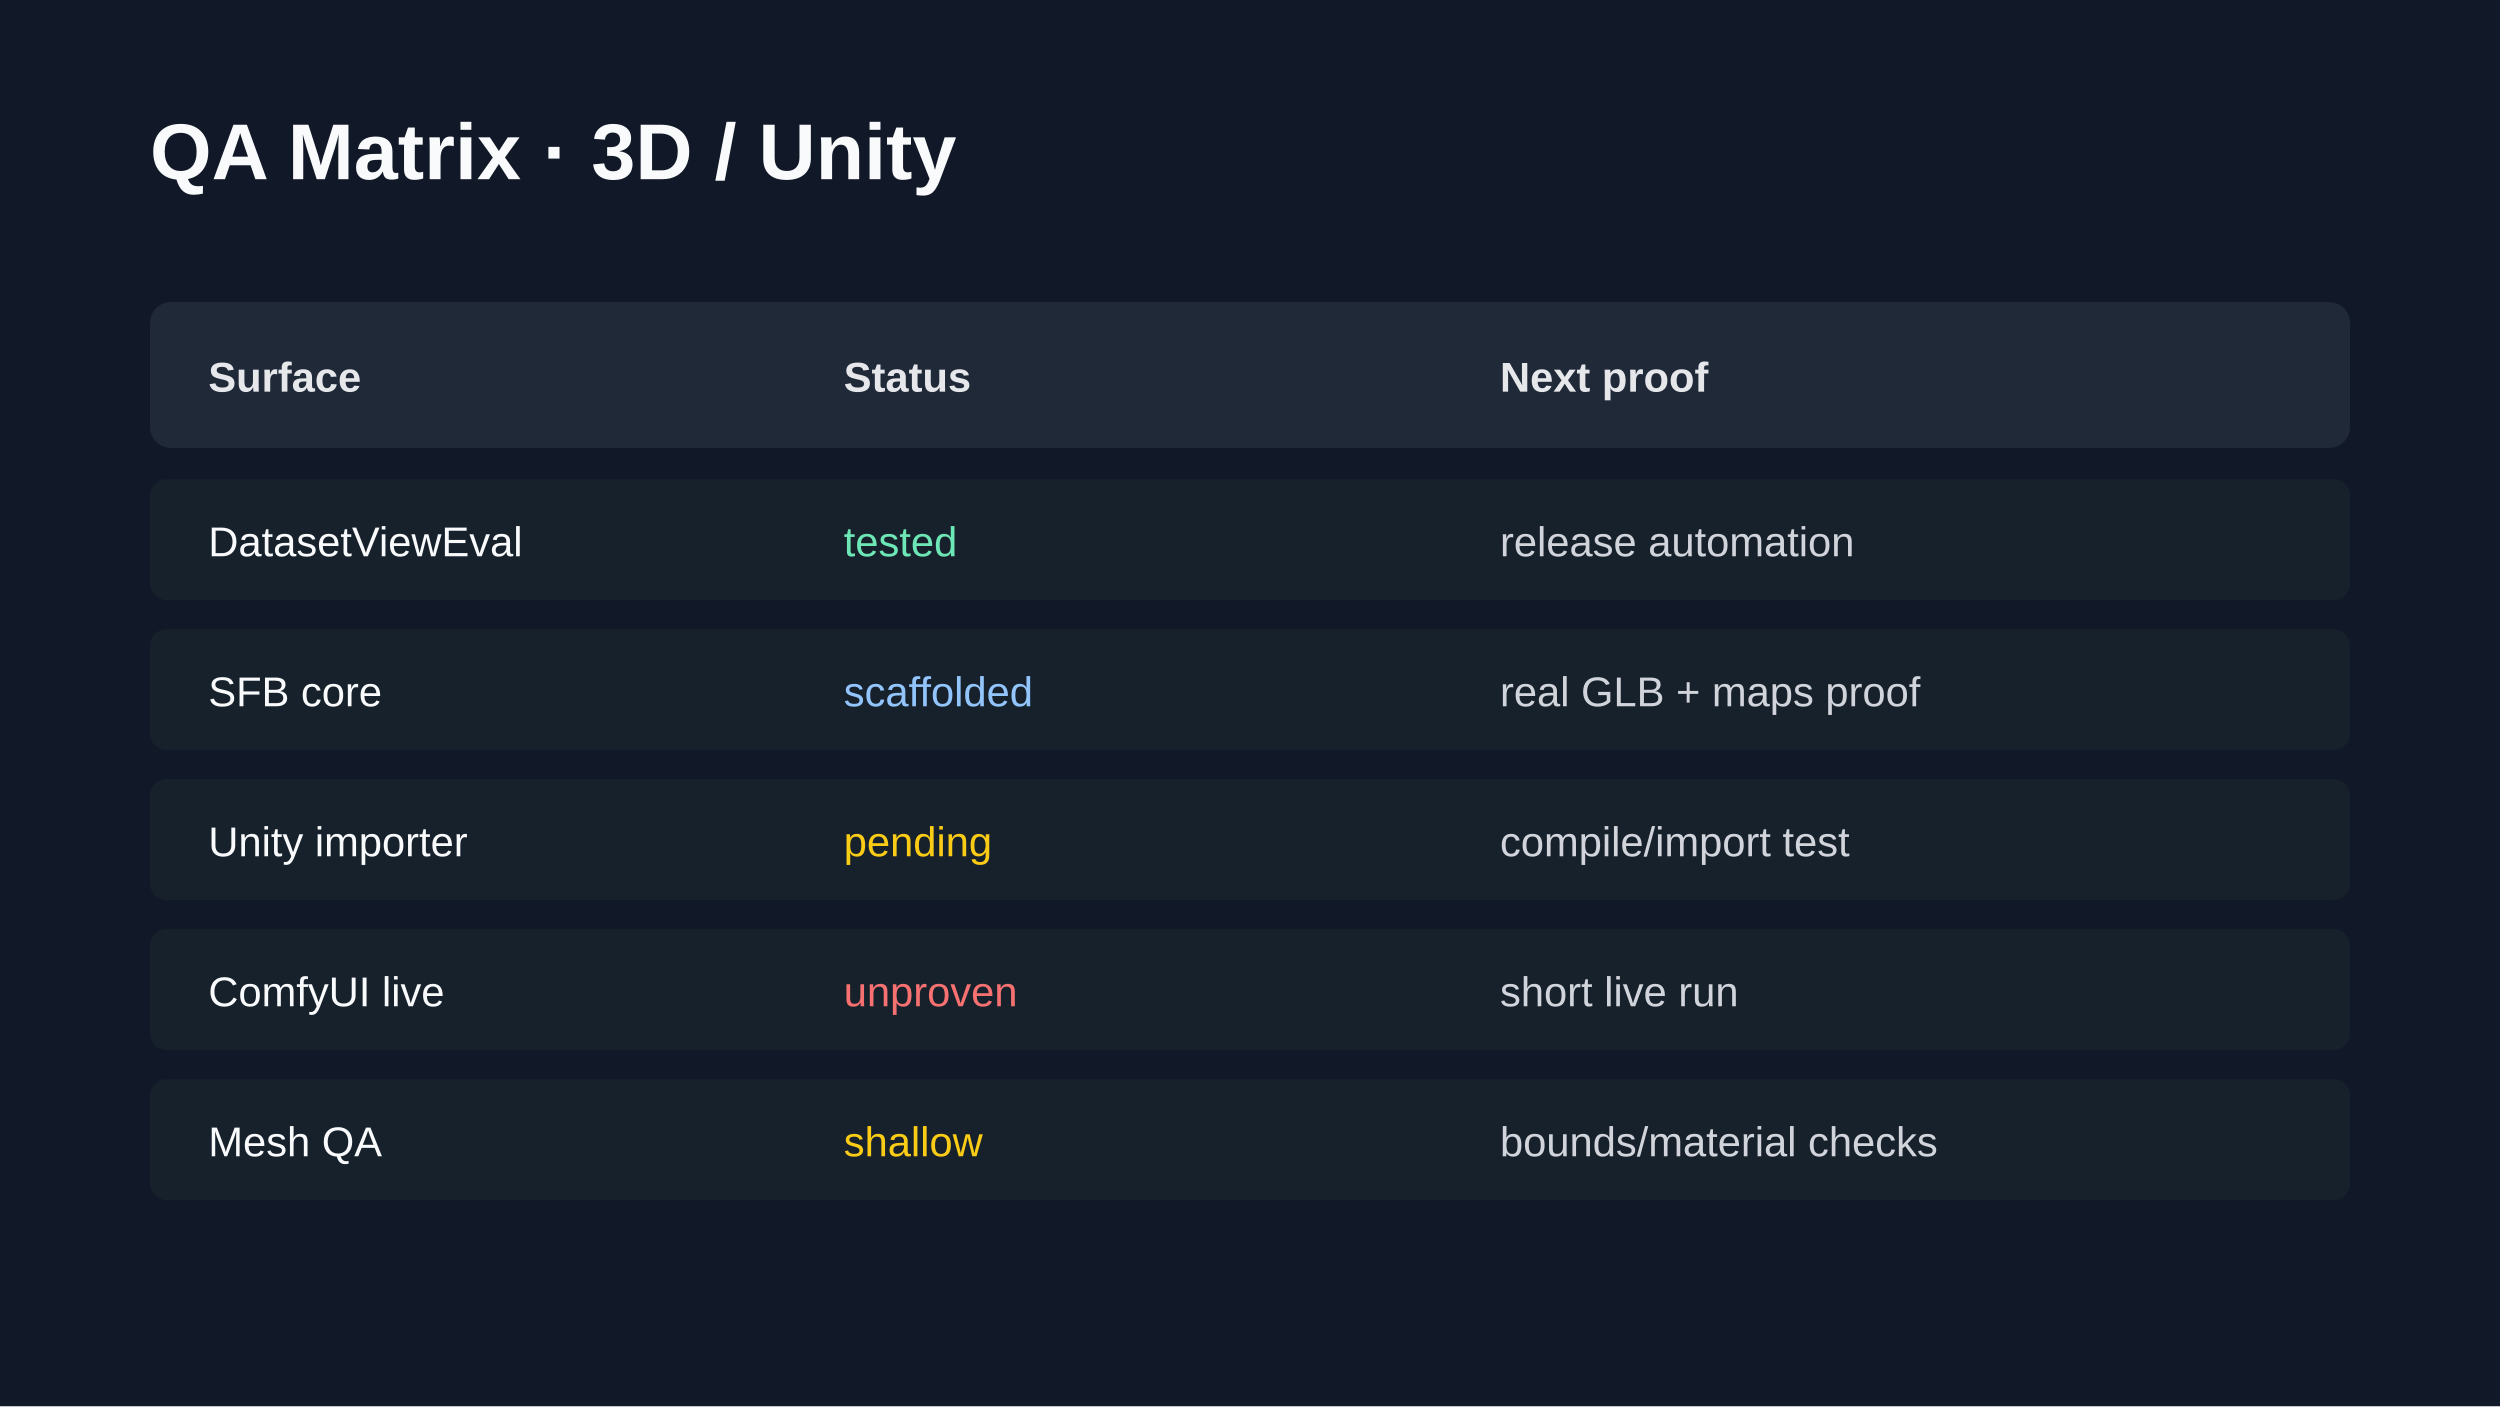
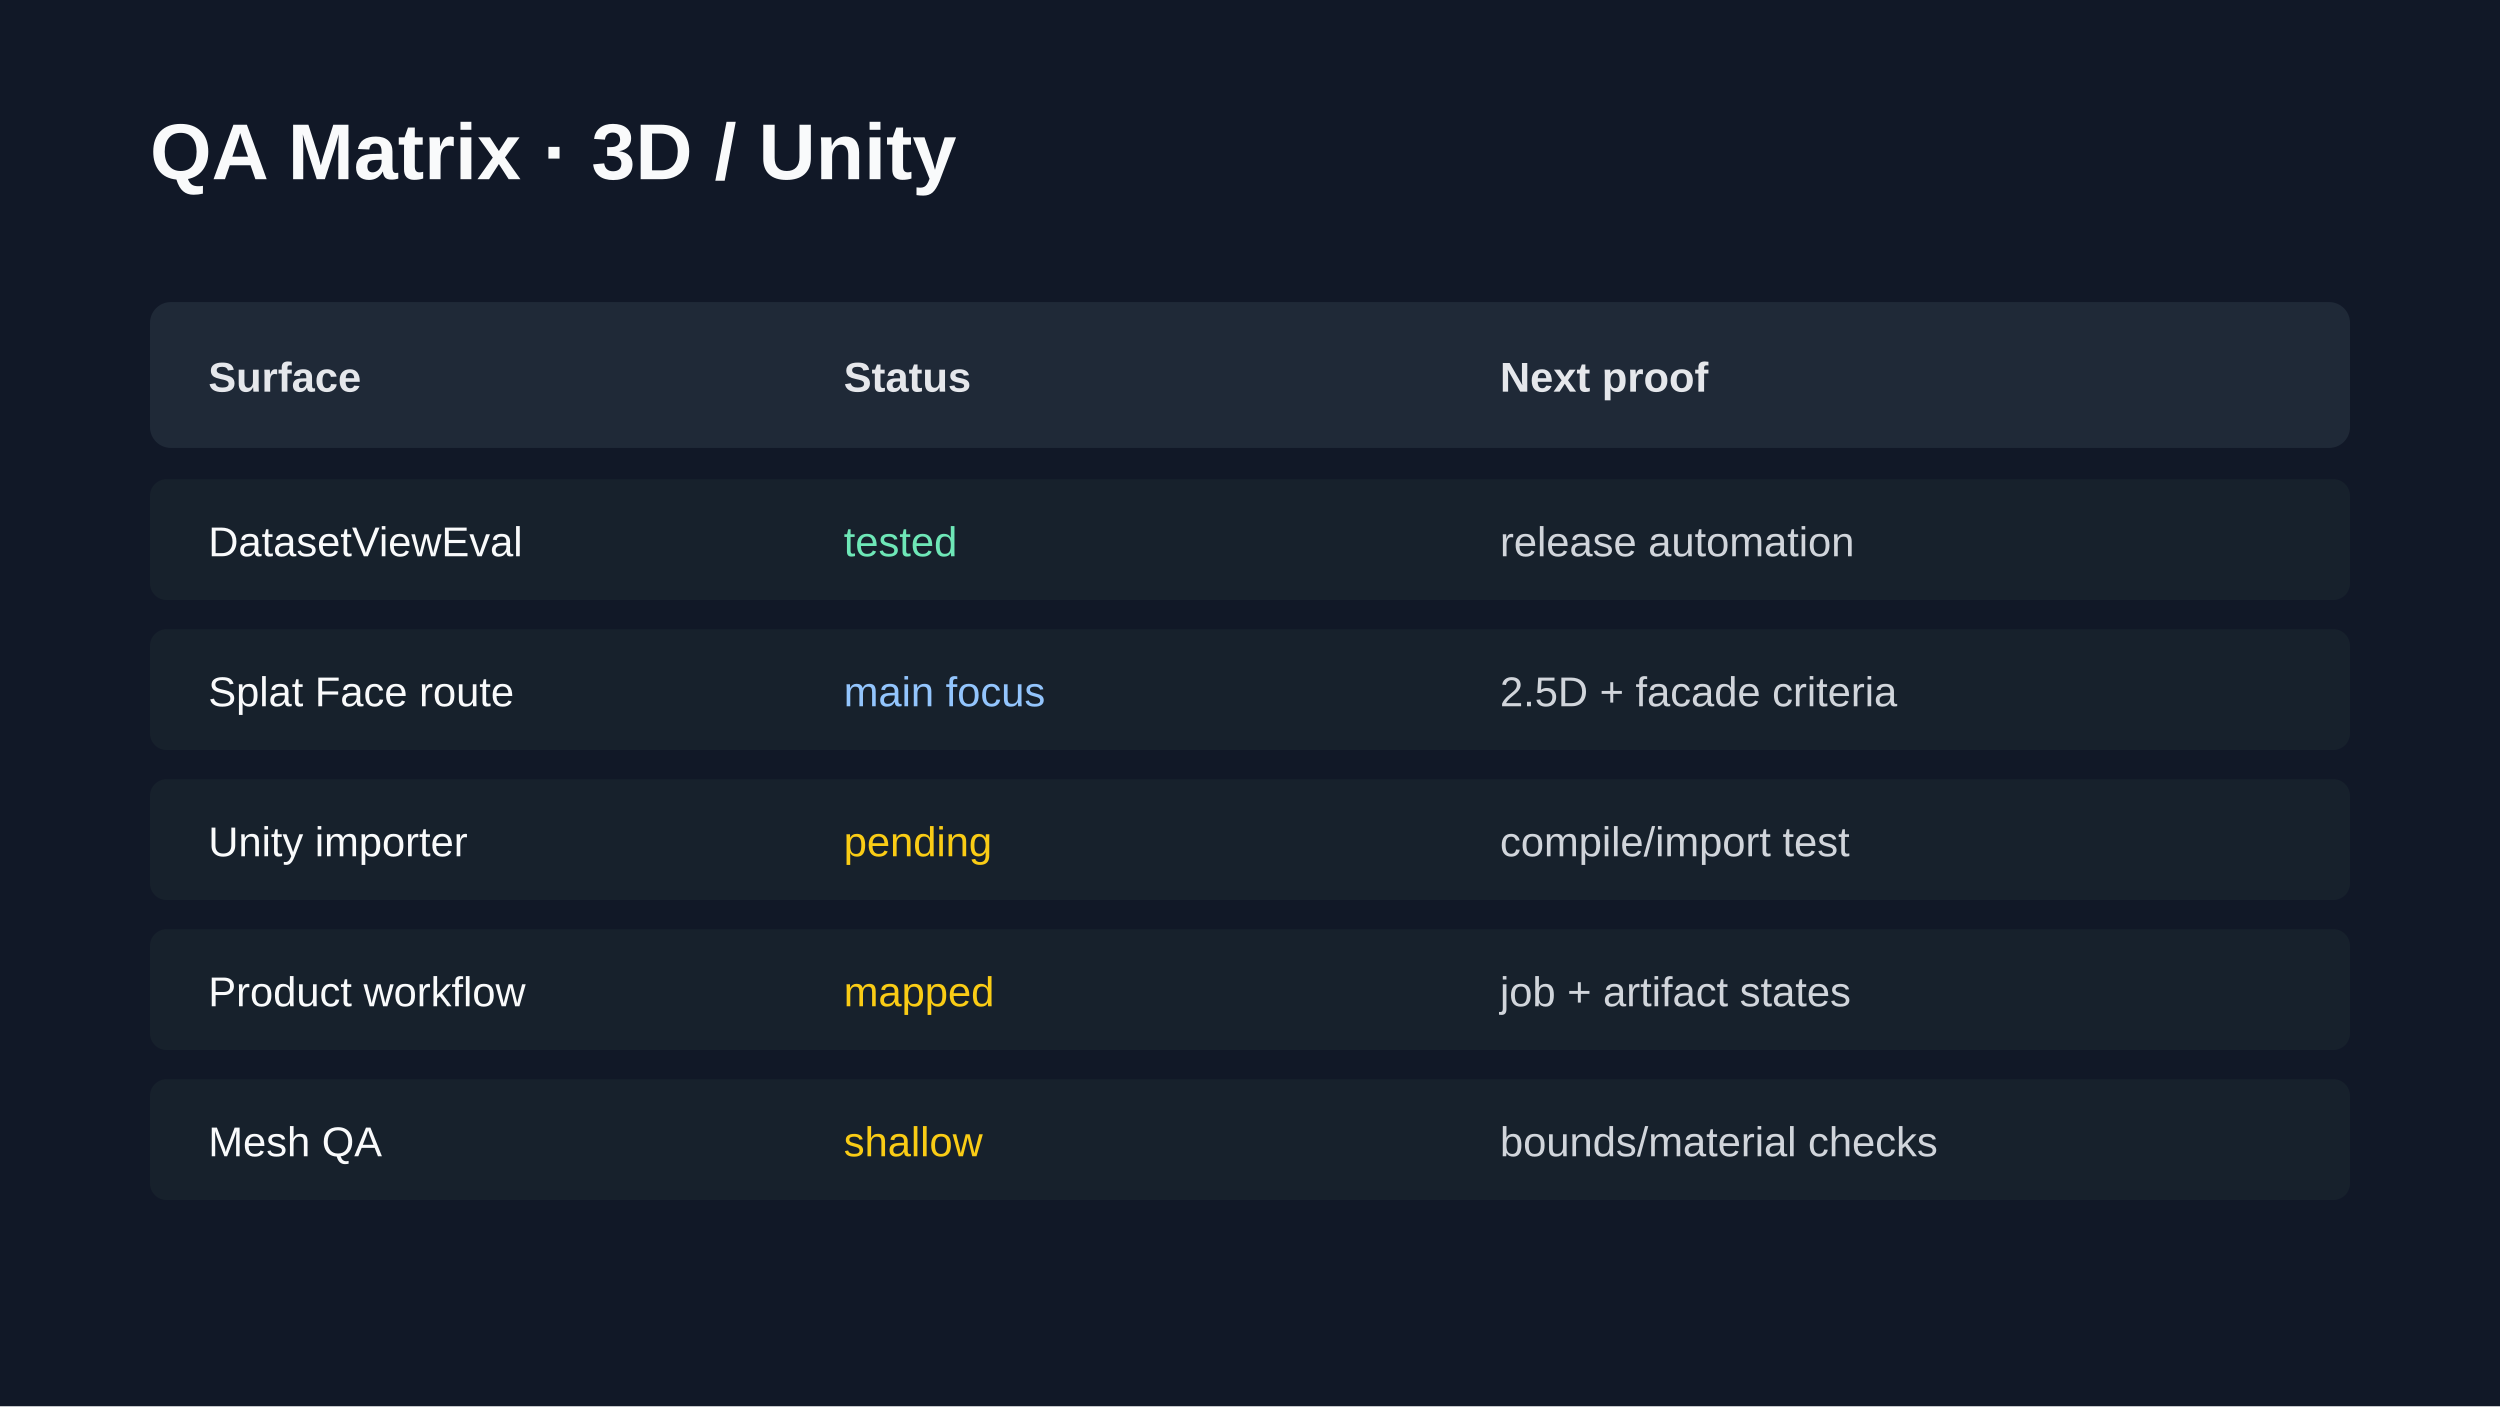
<svg xmlns="http://www.w3.org/2000/svg" width="1200" height="675" viewBox="0 0 1200 675" role="img" aria-labelledby="title desc">
  <rect width="1200" height="675" fill="#111827" />
  <text x="72" y="86" fill="#f9fafb" font-family="Segoe UI, Arial, sans-serif" font-size="38" font-weight="700">QA Matrix · 3D / Unity</text>
  <g font-family="Segoe UI, Arial, sans-serif" font-size="20">
    <rect x="72" y="145" width="1056" height="70" fill="#1f2937" rx="10" />
    <text x="100" y="188" fill="#e5e7eb" font-weight="700">Surface</text>
    <text x="405" y="188" fill="#e5e7eb" font-weight="700">Status</text>
    <text x="720" y="188" fill="#e5e7eb" font-weight="700">Next proof</text>
    <g fill="#17212c">
      <rect x="72" y="230" width="1056" height="58" rx="8" />
      <rect x="72" y="302" width="1056" height="58" rx="8" />
      <rect x="72" y="374" width="1056" height="58" rx="8" />
      <rect x="72" y="446" width="1056" height="58" rx="8" />
      <rect x="72" y="518" width="1056" height="58" rx="8" />
    </g>
    <text x="100" y="267" fill="#f9fafb">DatasetViewEval</text>
    <text x="405" y="267" fill="#6ee7b7">tested</text>
    <text x="720" y="267" fill="#d1d5db">release automation</text>
-     <text x="100" y="339" fill="#f9fafb">SFB core</text>
-     <text x="405" y="339" fill="#93c5fd">scaffolded</text>
-     <text x="720" y="339" fill="#d1d5db">real GLB + maps proof</text>
+     <text x="100" y="339" fill="#f9fafb">Splat Face route</text>
+     <text x="405" y="339" fill="#93c5fd">main focus</text>
+     <text x="720" y="339" fill="#d1d5db">2.5D + facade criteria</text>
    <text x="100" y="411" fill="#f9fafb">Unity importer</text>
    <text x="405" y="411" fill="#facc15">pending</text>
    <text x="720" y="411" fill="#d1d5db">compile/import test</text>
-     <text x="100" y="483" fill="#f9fafb">ComfyUI live</text>
-     <text x="405" y="483" fill="#f87171">unproven</text>
-     <text x="720" y="483" fill="#d1d5db">short live run</text>
+     <text x="100" y="483" fill="#f9fafb">Product workflow</text>
+     <text x="405" y="483" fill="#facc15">mapped</text>
+     <text x="720" y="483" fill="#d1d5db">job + artifact states</text>
    <text x="100" y="555" fill="#f9fafb">Mesh QA</text>
    <text x="405" y="555" fill="#facc15">shallow</text>
    <text x="720" y="555" fill="#d1d5db">bounds/material checks</text>
  </g>
</svg>
